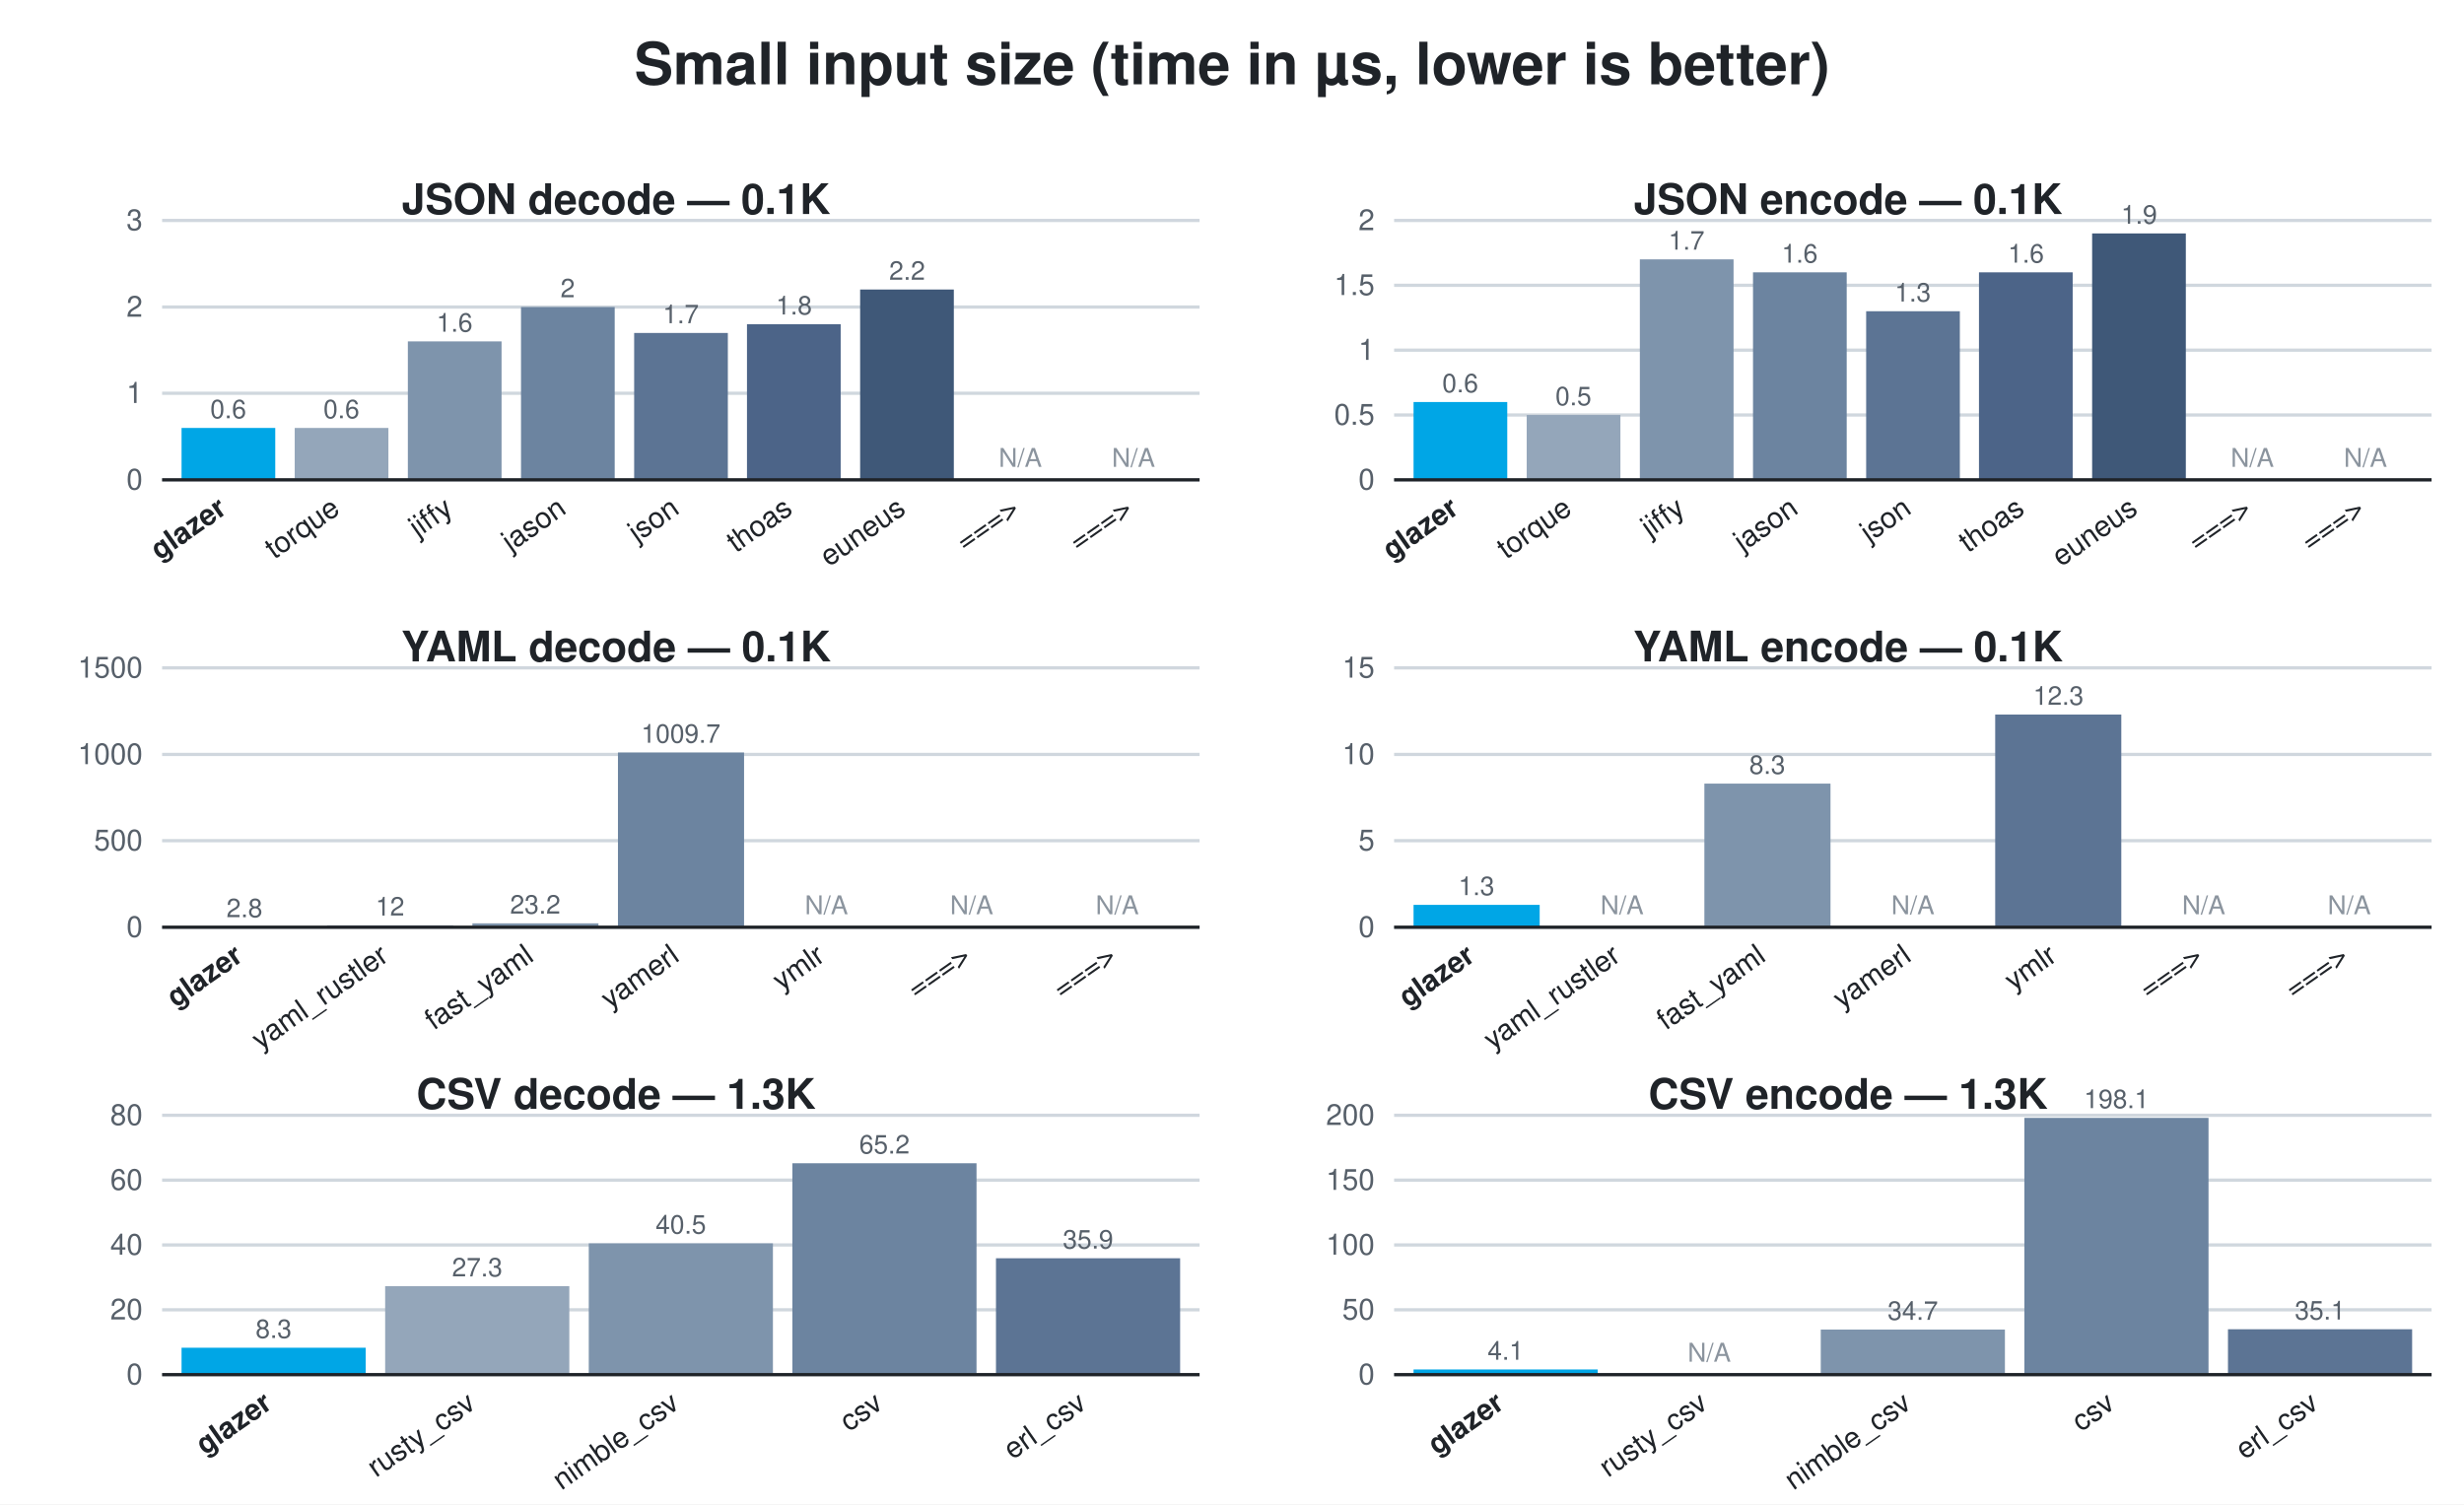
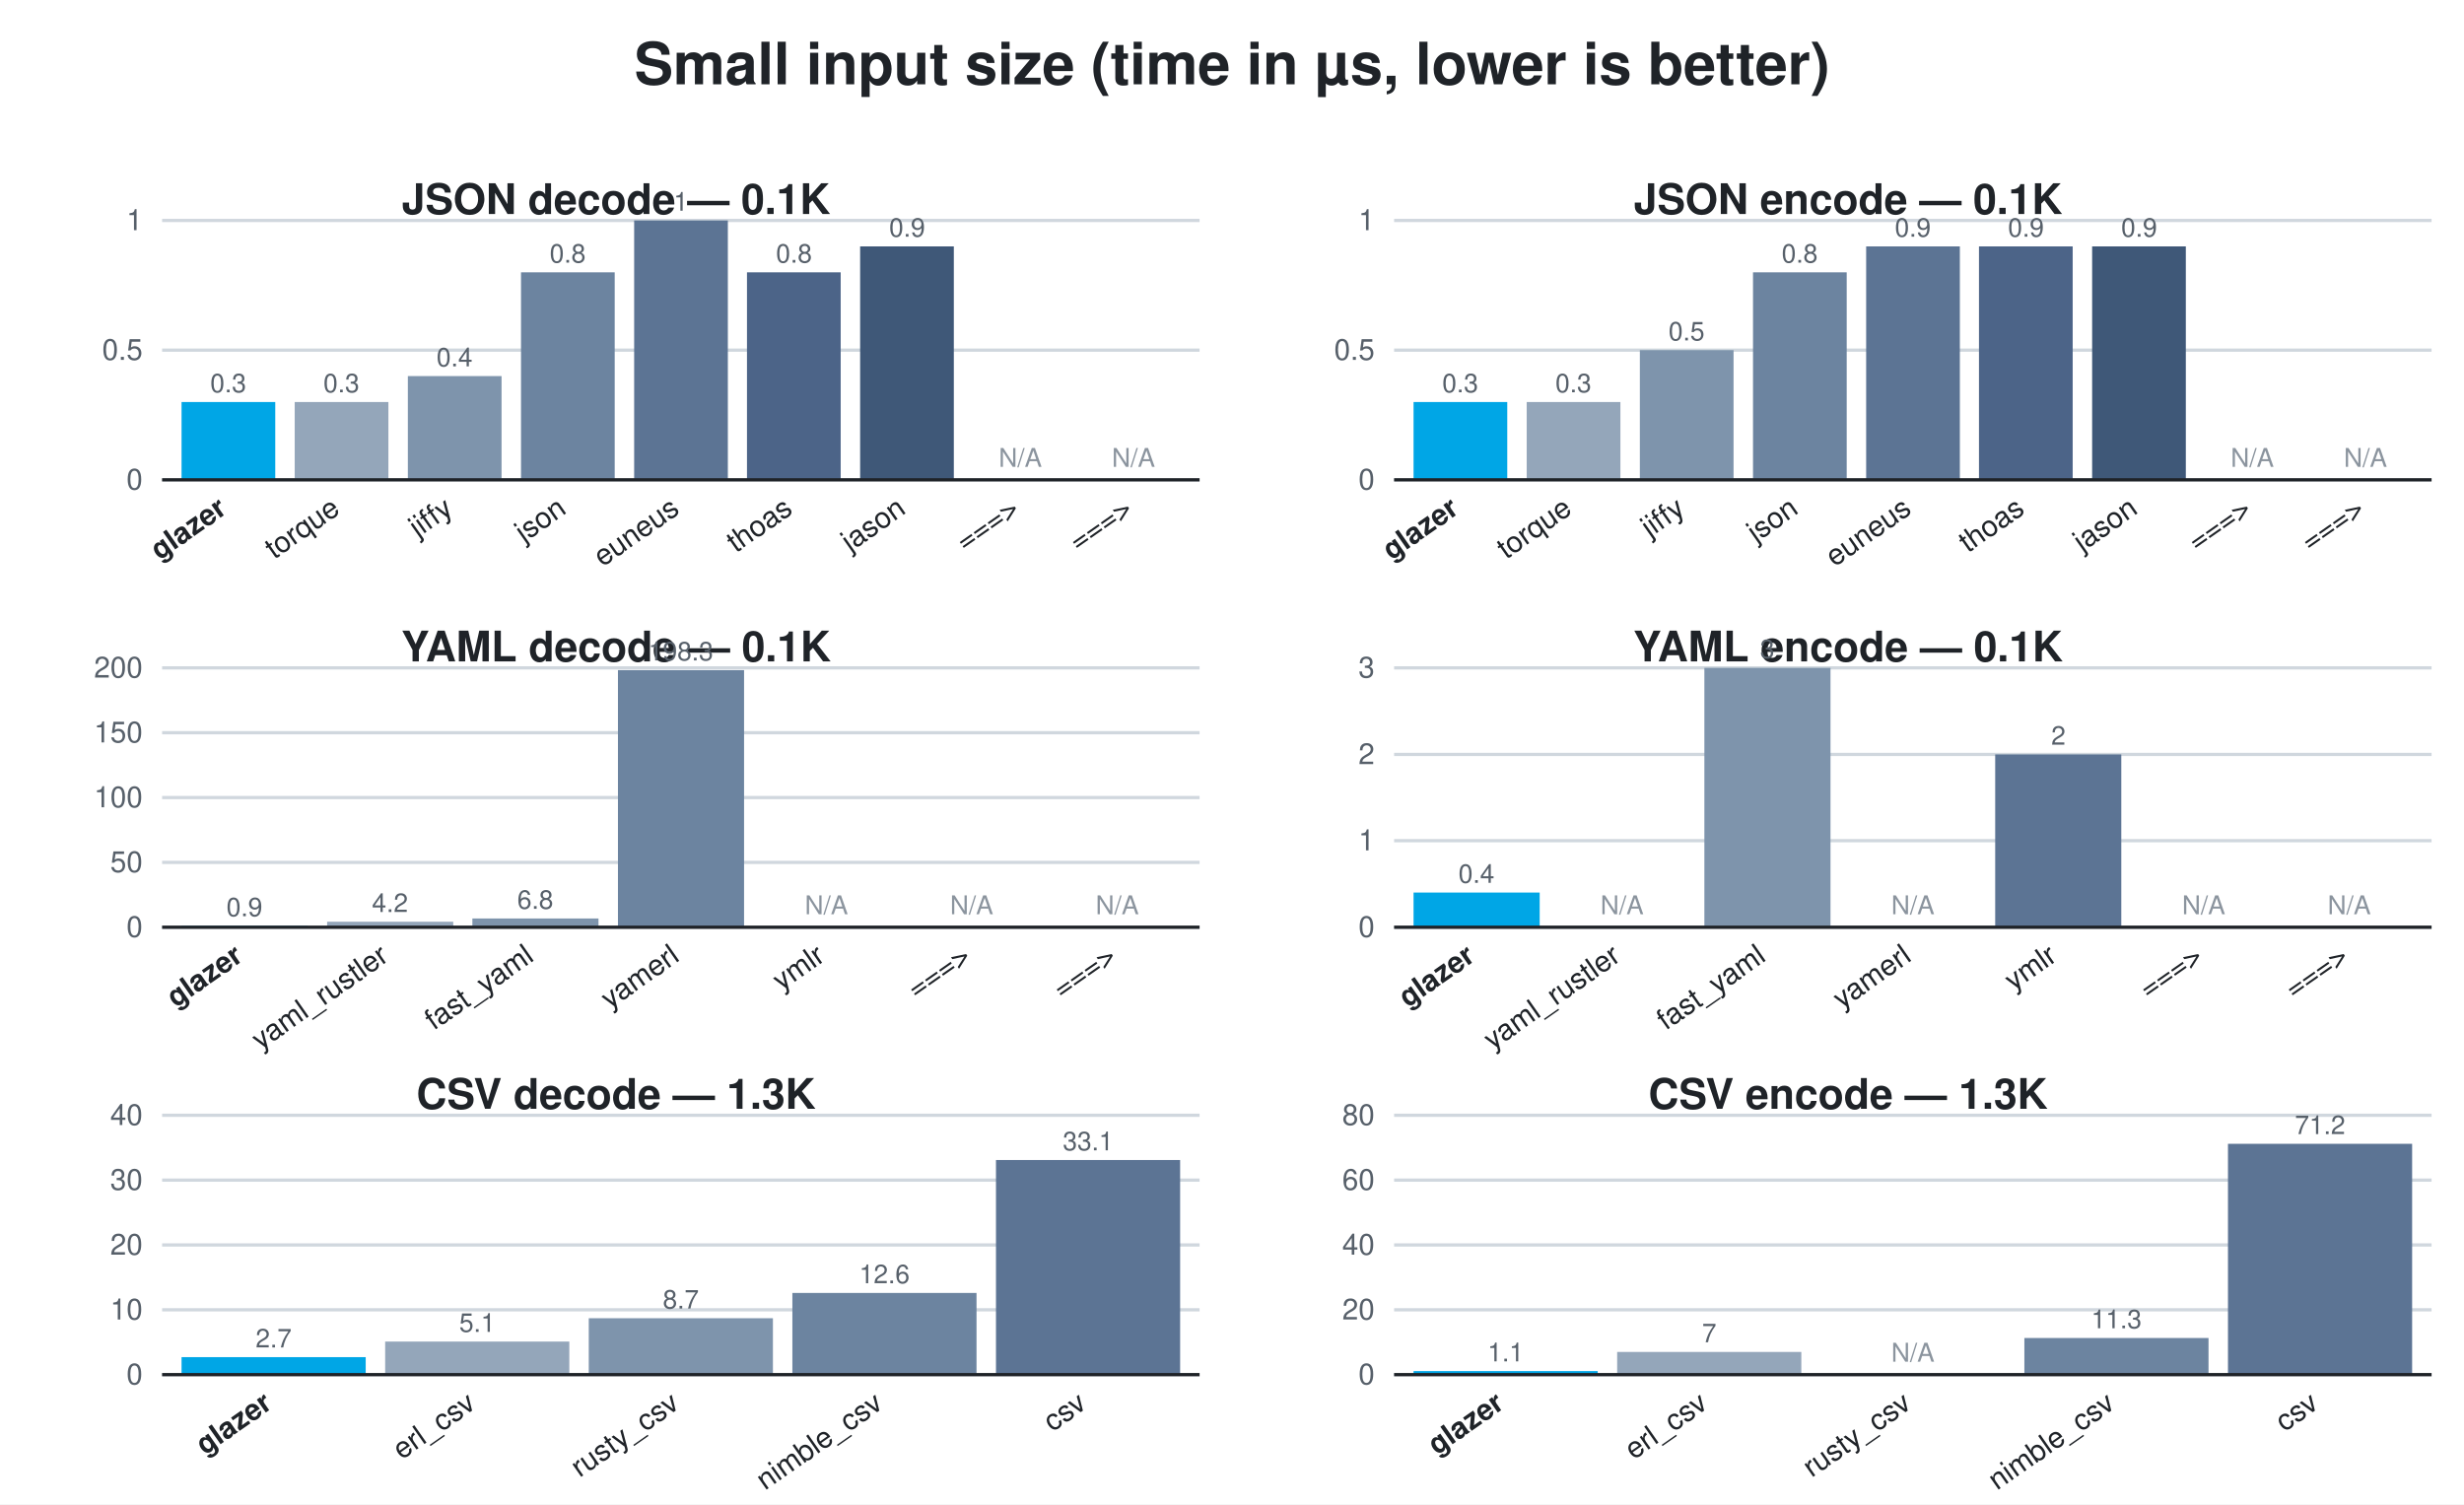
<svg xmlns="http://www.w3.org/2000/svg" width="760" height="464" viewBox="0 0 760 464" font-family="Helvetica, Arial, sans-serif">
  <style>
    .bg     { fill: #ffffff; }
    .fg     { fill: #1f2328; }
    .muted  { fill: #57606a; }
    .faint  { fill: #8b949e; }
    .grid   { stroke: #d0d7de; }
    .axis   { stroke: #1f2328; }
    .bar-0 { fill: #aab8c8; }
    .bar-1 { fill: #94a6ba; }
    .bar-2 { fill: #7e94ac; }
    .bar-3 { fill: #6c84a0; }
    .bar-4 { fill: #5c7494; }
    .bar-5 { fill: #4c6488; }
    .bar-6 { fill: #3f5878; }
    .bar-7 { fill: #344a68; }
    .bar-8 { fill: #2a3c58; }
    .bar-9 { fill: #1f2e48; }
    .bar-glazer { fill: #00a6e6; }
    @media (prefers-color-scheme: dark) {
      .bg     { fill: #0d1117; }
      .fg     { fill: #e6edf3; }
      .muted  { fill: #c9d1d9; }
      .faint  { fill: #8b949e; }
      .grid   { stroke: #30363d; }
      .axis   { stroke: #e6edf3; }
      .bar-0 { fill: #9aacc0; }
      .bar-1 { fill: #8398b0; }
      .bar-2 { fill: #6e84a0; }
      .bar-3 { fill: #5c7290; }
      .bar-4 { fill: #4c6080; }
      .bar-5 { fill: #3e5070; }
      .bar-6 { fill: #324060; }
      .bar-7 { fill: #283450; }
      .bar-8 { fill: #1f2840; }
      .bar-9 { fill: #161c30; }
      .bar-glazer { fill: #00b5fe; }
    }
  </style>
  <rect width="760" height="464" class="bg" />
  <text x="380.0" y="26" text-anchor="middle" font-size="18" font-weight="bold" class="fg">Small input size (time in µs, lower is better)</text>
  <text x="190.0" y="66.0" text-anchor="middle" font-size="13" font-weight="bold" class="fg">JSON decode — 0.1K</text>
  <line x1="50.0" y1="148.0" x2="370.0" y2="148.0" class="grid" stroke-width="1" />
  <text x="44.0" y="151.0" text-anchor="end" font-size="9" class="muted">0</text>
-   <line x1="50.0" y1="121.3" x2="370.0" y2="121.3" class="grid" stroke-width="1" />
-   <text x="44.0" y="124.3" text-anchor="end" font-size="9" class="muted">1</text>
-   <line x1="50.0" y1="94.7" x2="370.0" y2="94.7" class="grid" stroke-width="1" />
-   <text x="44.0" y="97.7" text-anchor="end" font-size="9" class="muted">2</text>
+   <line x1="50.0" y1="108.0" x2="370.0" y2="108.0" class="grid" stroke-width="1" />
+   <text x="44.0" y="111.0" text-anchor="end" font-size="9" class="muted">0.5</text>
  <line x1="50.0" y1="68.0" x2="370.0" y2="68.0" class="grid" stroke-width="1" />
-   <text x="44.0" y="71.0" text-anchor="end" font-size="9" class="muted">3</text>
-   <rect x="56.0" y="132.0" width="28.9" height="16.0" class="bar-glazer" />
-   <text x="70.4" y="129.0" text-anchor="middle" font-size="8" class="muted">0.6</text>
+   <text x="44.0" y="71.0" text-anchor="end" font-size="9" class="muted">1</text>
+   <rect x="56.0" y="124.0" width="28.9" height="24.0" class="bar-glazer" />
+   <text x="70.4" y="121.0" text-anchor="middle" font-size="8" class="muted">0.3</text>
  <text x="70.4" y="158.0" text-anchor="end" font-size="9" class="fg" font-weight="bold" transform="rotate(-35 70.4,158.0)">glazer</text>
-   <rect x="90.9" y="132.0" width="28.9" height="16.0" class="bar-1" />
-   <text x="105.3" y="129.0" text-anchor="middle" font-size="8" class="muted">0.6</text>
+   <rect x="90.9" y="124.0" width="28.9" height="24.0" class="bar-1" />
+   <text x="105.3" y="121.0" text-anchor="middle" font-size="8" class="muted">0.3</text>
  <text x="105.3" y="158.0" text-anchor="end" font-size="9" class="fg" transform="rotate(-35 105.3,158.0)">torque</text>
-   <rect x="125.8" y="105.3" width="28.9" height="42.7" class="bar-2" />
-   <text x="140.2" y="102.3" text-anchor="middle" font-size="8" class="muted">1.6</text>
+   <rect x="125.8" y="116.0" width="28.9" height="32.0" class="bar-2" />
+   <text x="140.2" y="113.0" text-anchor="middle" font-size="8" class="muted">0.4</text>
  <text x="140.2" y="158.0" text-anchor="end" font-size="9" class="fg" transform="rotate(-35 140.2,158.0)">jiffy</text>
-   <rect x="160.7" y="94.7" width="28.9" height="53.3" class="bar-3" />
-   <text x="175.1" y="91.7" text-anchor="middle" font-size="8" class="muted">2</text>
-   <text x="175.1" y="158.0" text-anchor="end" font-size="9" class="fg" transform="rotate(-35 175.1,158.0)">jason</text>
-   <rect x="195.6" y="102.7" width="28.9" height="45.3" class="bar-4" />
-   <text x="210.0" y="99.7" text-anchor="middle" font-size="8" class="muted">1.7</text>
-   <text x="210.0" y="158.0" text-anchor="end" font-size="9" class="fg" transform="rotate(-35 210.0,158.0)">json</text>
-   <rect x="230.4" y="100.0" width="28.9" height="48.0" class="bar-5" />
-   <text x="244.9" y="97.0" text-anchor="middle" font-size="8" class="muted">1.8</text>
+   <rect x="160.7" y="84.0" width="28.9" height="64.0" class="bar-3" />
+   <text x="175.1" y="81.0" text-anchor="middle" font-size="8" class="muted">0.8</text>
+   <text x="175.1" y="158.0" text-anchor="end" font-size="9" class="fg" transform="rotate(-35 175.1,158.0)">json</text>
+   <rect x="195.6" y="68.0" width="28.9" height="80.0" class="bar-4" />
+   <text x="210.0" y="65.0" text-anchor="middle" font-size="8" class="muted">1</text>
+   <text x="210.0" y="158.0" text-anchor="end" font-size="9" class="fg" transform="rotate(-35 210.0,158.0)">euneus</text>
+   <rect x="230.4" y="84.0" width="28.9" height="64.0" class="bar-5" />
+   <text x="244.9" y="81.0" text-anchor="middle" font-size="8" class="muted">0.8</text>
  <text x="244.9" y="158.0" text-anchor="end" font-size="9" class="fg" transform="rotate(-35 244.9,158.0)">thoas</text>
-   <rect x="265.3" y="89.3" width="28.9" height="58.7" class="bar-6" />
-   <text x="279.8" y="86.3" text-anchor="middle" font-size="8" class="muted">2.2</text>
-   <text x="279.8" y="158.0" text-anchor="end" font-size="9" class="fg" transform="rotate(-35 279.8,158.0)">euneus</text>
+   <rect x="265.3" y="76.0" width="28.9" height="72.0" class="bar-6" />
+   <text x="279.8" y="73.0" text-anchor="middle" font-size="8" class="muted">0.9</text>
+   <text x="279.8" y="158.0" text-anchor="end" font-size="9" class="fg" transform="rotate(-35 279.8,158.0)">jason</text>
  <text x="314.7" y="144.0" text-anchor="middle" font-size="8" class="faint">N/A</text>
  <text x="314.7" y="158.0" text-anchor="end" font-size="9" class="fg" transform="rotate(-35 314.7,158.0)">===&gt;</text>
  <text x="349.6" y="144.0" text-anchor="middle" font-size="8" class="faint">N/A</text>
  <text x="349.6" y="158.0" text-anchor="end" font-size="9" class="fg" transform="rotate(-35 349.6,158.0)">===&gt;</text>
  <line x1="50.0" y1="148.0" x2="370.0" y2="148.0" class="axis" stroke-width="1" />
  <text x="570.0" y="66.0" text-anchor="middle" font-size="13" font-weight="bold" class="fg">JSON encode — 0.1K</text>
  <line x1="430.0" y1="148.0" x2="750.0" y2="148.0" class="grid" stroke-width="1" />
  <text x="424.0" y="151.0" text-anchor="end" font-size="9" class="muted">0</text>
-   <line x1="430.0" y1="128.0" x2="750.0" y2="128.0" class="grid" stroke-width="1" />
-   <text x="424.0" y="131.0" text-anchor="end" font-size="9" class="muted">0.5</text>
  <line x1="430.0" y1="108.0" x2="750.0" y2="108.0" class="grid" stroke-width="1" />
-   <text x="424.0" y="111.0" text-anchor="end" font-size="9" class="muted">1</text>
-   <line x1="430.0" y1="88.0" x2="750.0" y2="88.0" class="grid" stroke-width="1" />
-   <text x="424.0" y="91.0" text-anchor="end" font-size="9" class="muted">1.5</text>
+   <text x="424.0" y="111.0" text-anchor="end" font-size="9" class="muted">0.5</text>
  <line x1="430.0" y1="68.0" x2="750.0" y2="68.0" class="grid" stroke-width="1" />
-   <text x="424.0" y="71.0" text-anchor="end" font-size="9" class="muted">2</text>
+   <text x="424.0" y="71.0" text-anchor="end" font-size="9" class="muted">1</text>
  <rect x="436.0" y="124.0" width="28.9" height="24.0" class="bar-glazer" />
-   <text x="450.4" y="121.0" text-anchor="middle" font-size="8" class="muted">0.6</text>
+   <text x="450.4" y="121.0" text-anchor="middle" font-size="8" class="muted">0.3</text>
  <text x="450.4" y="158.0" text-anchor="end" font-size="9" class="fg" font-weight="bold" transform="rotate(-35 450.4,158.0)">glazer</text>
-   <rect x="470.9" y="128.0" width="28.9" height="20.0" class="bar-1" />
-   <text x="485.3" y="125.0" text-anchor="middle" font-size="8" class="muted">0.5</text>
+   <rect x="470.9" y="124.0" width="28.9" height="24.0" class="bar-1" />
+   <text x="485.3" y="121.0" text-anchor="middle" font-size="8" class="muted">0.3</text>
  <text x="485.3" y="158.0" text-anchor="end" font-size="9" class="fg" transform="rotate(-35 485.3,158.0)">torque</text>
-   <rect x="505.8" y="80.0" width="28.9" height="68.0" class="bar-2" />
-   <text x="520.2" y="77.0" text-anchor="middle" font-size="8" class="muted">1.7</text>
+   <rect x="505.8" y="108.0" width="28.9" height="40.0" class="bar-2" />
+   <text x="520.2" y="105.0" text-anchor="middle" font-size="8" class="muted">0.5</text>
  <text x="520.2" y="158.0" text-anchor="end" font-size="9" class="fg" transform="rotate(-35 520.2,158.0)">jiffy</text>
  <rect x="540.7" y="84.0" width="28.9" height="64.0" class="bar-3" />
-   <text x="555.1" y="81.0" text-anchor="middle" font-size="8" class="muted">1.6</text>
-   <text x="555.1" y="158.0" text-anchor="end" font-size="9" class="fg" transform="rotate(-35 555.1,158.0)">jason</text>
-   <rect x="575.6" y="96.0" width="28.9" height="52.0" class="bar-4" />
-   <text x="590.0" y="93.0" text-anchor="middle" font-size="8" class="muted">1.3</text>
-   <text x="590.0" y="158.0" text-anchor="end" font-size="9" class="fg" transform="rotate(-35 590.0,158.0)">json</text>
-   <rect x="610.4" y="84.0" width="28.9" height="64.0" class="bar-5" />
-   <text x="624.9" y="81.0" text-anchor="middle" font-size="8" class="muted">1.6</text>
+   <text x="555.1" y="81.0" text-anchor="middle" font-size="8" class="muted">0.8</text>
+   <text x="555.1" y="158.0" text-anchor="end" font-size="9" class="fg" transform="rotate(-35 555.1,158.0)">json</text>
+   <rect x="575.6" y="76.0" width="28.9" height="72.0" class="bar-4" />
+   <text x="590.0" y="73.0" text-anchor="middle" font-size="8" class="muted">0.9</text>
+   <text x="590.0" y="158.0" text-anchor="end" font-size="9" class="fg" transform="rotate(-35 590.0,158.0)">euneus</text>
+   <rect x="610.4" y="76.0" width="28.9" height="72.0" class="bar-5" />
+   <text x="624.9" y="73.0" text-anchor="middle" font-size="8" class="muted">0.9</text>
  <text x="624.9" y="158.0" text-anchor="end" font-size="9" class="fg" transform="rotate(-35 624.9,158.0)">thoas</text>
-   <rect x="645.3" y="72.0" width="28.9" height="76.0" class="bar-6" />
-   <text x="659.8" y="69.0" text-anchor="middle" font-size="8" class="muted">1.9</text>
-   <text x="659.8" y="158.0" text-anchor="end" font-size="9" class="fg" transform="rotate(-35 659.8,158.0)">euneus</text>
+   <rect x="645.3" y="76.0" width="28.9" height="72.0" class="bar-6" />
+   <text x="659.8" y="73.0" text-anchor="middle" font-size="8" class="muted">0.9</text>
+   <text x="659.8" y="158.0" text-anchor="end" font-size="9" class="fg" transform="rotate(-35 659.8,158.0)">jason</text>
  <text x="694.7" y="144.0" text-anchor="middle" font-size="8" class="faint">N/A</text>
  <text x="694.7" y="158.0" text-anchor="end" font-size="9" class="fg" transform="rotate(-35 694.7,158.0)">===&gt;</text>
  <text x="729.6" y="144.0" text-anchor="middle" font-size="8" class="faint">N/A</text>
  <text x="729.6" y="158.0" text-anchor="end" font-size="9" class="fg" transform="rotate(-35 729.6,158.0)">===&gt;</text>
  <line x1="430.0" y1="148.0" x2="750.0" y2="148.0" class="axis" stroke-width="1" />
  <text x="190.0" y="204.0" text-anchor="middle" font-size="13" font-weight="bold" class="fg">YAML decode — 0.1K</text>
  <line x1="50.0" y1="286.0" x2="370.0" y2="286.0" class="grid" stroke-width="1" />
  <text x="44.0" y="289.0" text-anchor="end" font-size="9" class="muted">0</text>
-   <line x1="50.0" y1="259.3" x2="370.0" y2="259.3" class="grid" stroke-width="1" />
-   <text x="44.0" y="262.3" text-anchor="end" font-size="9" class="muted">500</text>
-   <line x1="50.0" y1="232.7" x2="370.0" y2="232.7" class="grid" stroke-width="1" />
-   <text x="44.0" y="235.7" text-anchor="end" font-size="9" class="muted">1000</text>
+   <line x1="50.0" y1="266.0" x2="370.0" y2="266.0" class="grid" stroke-width="1" />
+   <text x="44.0" y="269.0" text-anchor="end" font-size="9" class="muted">50</text>
+   <line x1="50.0" y1="246.0" x2="370.0" y2="246.0" class="grid" stroke-width="1" />
+   <text x="44.0" y="249.0" text-anchor="end" font-size="9" class="muted">100</text>
+   <line x1="50.0" y1="226.0" x2="370.0" y2="226.0" class="grid" stroke-width="1" />
+   <text x="44.0" y="229.0" text-anchor="end" font-size="9" class="muted">150</text>
  <line x1="50.0" y1="206.0" x2="370.0" y2="206.0" class="grid" stroke-width="1" />
-   <text x="44.0" y="209.0" text-anchor="end" font-size="9" class="muted">1500</text>
-   <rect x="56.0" y="285.9" width="38.9" height="0.1" class="bar-glazer" />
-   <text x="75.4" y="282.9" text-anchor="middle" font-size="8" class="muted">2.8</text>
+   <text x="44.0" y="209.0" text-anchor="end" font-size="9" class="muted">200</text>
+   <rect x="56.0" y="285.6" width="38.9" height="0.4" class="bar-glazer" />
+   <text x="75.4" y="282.6" text-anchor="middle" font-size="8" class="muted">0.9</text>
  <text x="75.4" y="296.0" text-anchor="end" font-size="9" class="fg" font-weight="bold" transform="rotate(-35 75.4,296.0)">glazer</text>
-   <rect x="100.9" y="285.4" width="38.9" height="0.6" class="bar-1" />
-   <text x="120.3" y="282.4" text-anchor="middle" font-size="8" class="muted">12</text>
+   <rect x="100.9" y="284.3" width="38.9" height="1.7" class="bar-1" />
+   <text x="120.3" y="281.3" text-anchor="middle" font-size="8" class="muted">4.2</text>
  <text x="120.3" y="296.0" text-anchor="end" font-size="9" class="fg" transform="rotate(-35 120.3,296.0)">yaml_rustler</text>
-   <rect x="145.7" y="284.8" width="38.9" height="1.2" class="bar-2" />
-   <text x="165.1" y="281.8" text-anchor="middle" font-size="8" class="muted">23.2</text>
+   <rect x="145.7" y="283.3" width="38.9" height="2.7" class="bar-2" />
+   <text x="165.1" y="280.3" text-anchor="middle" font-size="8" class="muted">6.8</text>
  <text x="165.1" y="296.0" text-anchor="end" font-size="9" class="fg" transform="rotate(-35 165.1,296.0)">fast_yaml</text>
-   <rect x="190.6" y="232.1" width="38.9" height="53.9" class="bar-3" />
-   <text x="210.0" y="229.1" text-anchor="middle" font-size="8" class="muted">1009.7</text>
+   <rect x="190.6" y="206.7" width="38.9" height="79.3" class="bar-3" />
+   <text x="210.0" y="203.7" text-anchor="middle" font-size="8" class="muted">198.3</text>
  <text x="210.0" y="296.0" text-anchor="end" font-size="9" class="fg" transform="rotate(-35 210.0,296.0)">yamerl</text>
  <text x="254.9" y="282.0" text-anchor="middle" font-size="8" class="faint">N/A</text>
  <text x="254.9" y="296.0" text-anchor="end" font-size="9" class="fg" transform="rotate(-35 254.9,296.0)">ymlr</text>
  <text x="299.7" y="282.0" text-anchor="middle" font-size="8" class="faint">N/A</text>
  <text x="299.7" y="296.0" text-anchor="end" font-size="9" class="fg" transform="rotate(-35 299.7,296.0)">===&gt;</text>
  <text x="344.6" y="282.0" text-anchor="middle" font-size="8" class="faint">N/A</text>
  <text x="344.6" y="296.0" text-anchor="end" font-size="9" class="fg" transform="rotate(-35 344.6,296.0)">===&gt;</text>
  <line x1="50.0" y1="286.0" x2="370.0" y2="286.0" class="axis" stroke-width="1" />
  <text x="570.0" y="204.0" text-anchor="middle" font-size="13" font-weight="bold" class="fg">YAML encode — 0.1K</text>
  <line x1="430.0" y1="286.0" x2="750.0" y2="286.0" class="grid" stroke-width="1" />
  <text x="424.0" y="289.0" text-anchor="end" font-size="9" class="muted">0</text>
  <line x1="430.0" y1="259.3" x2="750.0" y2="259.3" class="grid" stroke-width="1" />
-   <text x="424.0" y="262.3" text-anchor="end" font-size="9" class="muted">5</text>
+   <text x="424.0" y="262.3" text-anchor="end" font-size="9" class="muted">1</text>
  <line x1="430.0" y1="232.7" x2="750.0" y2="232.7" class="grid" stroke-width="1" />
-   <text x="424.0" y="235.7" text-anchor="end" font-size="9" class="muted">10</text>
+   <text x="424.0" y="235.7" text-anchor="end" font-size="9" class="muted">2</text>
  <line x1="430.0" y1="206.0" x2="750.0" y2="206.0" class="grid" stroke-width="1" />
-   <text x="424.0" y="209.0" text-anchor="end" font-size="9" class="muted">15</text>
-   <rect x="436.0" y="279.1" width="38.9" height="6.9" class="bar-glazer" />
-   <text x="455.4" y="276.1" text-anchor="middle" font-size="8" class="muted">1.3</text>
+   <text x="424.0" y="209.0" text-anchor="end" font-size="9" class="muted">3</text>
+   <rect x="436.0" y="275.3" width="38.9" height="10.7" class="bar-glazer" />
+   <text x="455.4" y="272.3" text-anchor="middle" font-size="8" class="muted">0.4</text>
  <text x="455.4" y="296.0" text-anchor="end" font-size="9" class="fg" font-weight="bold" transform="rotate(-35 455.4,296.0)">glazer</text>
  <text x="500.3" y="282.0" text-anchor="middle" font-size="8" class="faint">N/A</text>
  <text x="500.3" y="296.0" text-anchor="end" font-size="9" class="fg" transform="rotate(-35 500.3,296.0)">yaml_rustler</text>
-   <rect x="525.7" y="241.7" width="38.9" height="44.3" class="bar-2" />
-   <text x="545.1" y="238.7" text-anchor="middle" font-size="8" class="muted">8.3</text>
+   <rect x="525.7" y="206.0" width="38.9" height="80.0" class="bar-2" />
+   <text x="545.1" y="203.0" text-anchor="middle" font-size="8" class="muted">3</text>
  <text x="545.1" y="296.0" text-anchor="end" font-size="9" class="fg" transform="rotate(-35 545.1,296.0)">fast_yaml</text>
  <text x="590.0" y="282.0" text-anchor="middle" font-size="8" class="faint">N/A</text>
  <text x="590.0" y="296.0" text-anchor="end" font-size="9" class="fg" transform="rotate(-35 590.0,296.0)">yamerl</text>
-   <rect x="615.4" y="220.4" width="38.9" height="65.6" class="bar-4" />
-   <text x="634.9" y="217.4" text-anchor="middle" font-size="8" class="muted">12.3</text>
+   <rect x="615.4" y="232.7" width="38.9" height="53.3" class="bar-4" />
+   <text x="634.9" y="229.7" text-anchor="middle" font-size="8" class="muted">2</text>
  <text x="634.9" y="296.0" text-anchor="end" font-size="9" class="fg" transform="rotate(-35 634.9,296.0)">ymlr</text>
  <text x="679.7" y="282.0" text-anchor="middle" font-size="8" class="faint">N/A</text>
  <text x="679.7" y="296.0" text-anchor="end" font-size="9" class="fg" transform="rotate(-35 679.7,296.0)">===&gt;</text>
  <text x="724.6" y="282.0" text-anchor="middle" font-size="8" class="faint">N/A</text>
  <text x="724.6" y="296.0" text-anchor="end" font-size="9" class="fg" transform="rotate(-35 724.6,296.0)">===&gt;</text>
  <line x1="430.0" y1="286.0" x2="750.0" y2="286.0" class="axis" stroke-width="1" />
  <text x="190.0" y="342.0" text-anchor="middle" font-size="13" font-weight="bold" class="fg">CSV decode — 1.3K</text>
  <line x1="50.0" y1="424.0" x2="370.0" y2="424.0" class="grid" stroke-width="1" />
  <text x="44.0" y="427.0" text-anchor="end" font-size="9" class="muted">0</text>
  <line x1="50.0" y1="404.0" x2="370.0" y2="404.0" class="grid" stroke-width="1" />
-   <text x="44.0" y="407.0" text-anchor="end" font-size="9" class="muted">20</text>
+   <text x="44.0" y="407.0" text-anchor="end" font-size="9" class="muted">10</text>
  <line x1="50.0" y1="384.0" x2="370.0" y2="384.0" class="grid" stroke-width="1" />
-   <text x="44.0" y="387.0" text-anchor="end" font-size="9" class="muted">40</text>
+   <text x="44.0" y="387.0" text-anchor="end" font-size="9" class="muted">20</text>
  <line x1="50.0" y1="364.0" x2="370.0" y2="364.0" class="grid" stroke-width="1" />
-   <text x="44.0" y="367.0" text-anchor="end" font-size="9" class="muted">60</text>
+   <text x="44.0" y="367.0" text-anchor="end" font-size="9" class="muted">30</text>
  <line x1="50.0" y1="344.0" x2="370.0" y2="344.0" class="grid" stroke-width="1" />
-   <text x="44.0" y="347.0" text-anchor="end" font-size="9" class="muted">80</text>
-   <rect x="56.0" y="415.7" width="56.8" height="8.3" class="bar-glazer" />
-   <text x="84.4" y="412.7" text-anchor="middle" font-size="8" class="muted">8.3</text>
+   <text x="44.0" y="347.0" text-anchor="end" font-size="9" class="muted">40</text>
+   <rect x="56.0" y="418.6" width="56.8" height="5.4" class="bar-glazer" />
+   <text x="84.4" y="415.6" text-anchor="middle" font-size="8" class="muted">2.7</text>
  <text x="84.4" y="434.0" text-anchor="end" font-size="9" class="fg" font-weight="bold" transform="rotate(-35 84.4,434.0)">glazer</text>
-   <rect x="118.8" y="396.7" width="56.8" height="27.3" class="bar-1" />
-   <text x="147.2" y="393.7" text-anchor="middle" font-size="8" class="muted">27.3</text>
-   <text x="147.2" y="434.0" text-anchor="end" font-size="9" class="fg" transform="rotate(-35 147.2,434.0)">rusty_csv</text>
-   <rect x="181.6" y="383.5" width="56.8" height="40.5" class="bar-2" />
-   <text x="210.0" y="380.5" text-anchor="middle" font-size="8" class="muted">40.5</text>
-   <text x="210.0" y="434.0" text-anchor="end" font-size="9" class="fg" transform="rotate(-35 210.0,434.0)">nimble_csv</text>
-   <rect x="244.4" y="358.8" width="56.8" height="65.2" class="bar-3" />
-   <text x="272.8" y="355.8" text-anchor="middle" font-size="8" class="muted">65.2</text>
-   <text x="272.8" y="434.0" text-anchor="end" font-size="9" class="fg" transform="rotate(-35 272.8,434.0)">csv</text>
-   <rect x="307.2" y="388.1" width="56.8" height="35.9" class="bar-4" />
-   <text x="335.6" y="385.1" text-anchor="middle" font-size="8" class="muted">35.9</text>
-   <text x="335.6" y="434.0" text-anchor="end" font-size="9" class="fg" transform="rotate(-35 335.6,434.0)">erl_csv</text>
+   <rect x="118.8" y="413.8" width="56.8" height="10.2" class="bar-1" />
+   <text x="147.2" y="410.8" text-anchor="middle" font-size="8" class="muted">5.1</text>
+   <text x="147.2" y="434.0" text-anchor="end" font-size="9" class="fg" transform="rotate(-35 147.2,434.0)">erl_csv</text>
+   <rect x="181.6" y="406.6" width="56.8" height="17.4" class="bar-2" />
+   <text x="210.0" y="403.6" text-anchor="middle" font-size="8" class="muted">8.7</text>
+   <text x="210.0" y="434.0" text-anchor="end" font-size="9" class="fg" transform="rotate(-35 210.0,434.0)">rusty_csv</text>
+   <rect x="244.4" y="398.8" width="56.8" height="25.2" class="bar-3" />
+   <text x="272.8" y="395.8" text-anchor="middle" font-size="8" class="muted">12.6</text>
+   <text x="272.8" y="434.0" text-anchor="end" font-size="9" class="fg" transform="rotate(-35 272.8,434.0)">nimble_csv</text>
+   <rect x="307.2" y="357.8" width="56.8" height="66.2" class="bar-4" />
+   <text x="335.6" y="354.8" text-anchor="middle" font-size="8" class="muted">33.1</text>
+   <text x="335.6" y="434.0" text-anchor="end" font-size="9" class="fg" transform="rotate(-35 335.6,434.0)">csv</text>
  <line x1="50.0" y1="424.0" x2="370.0" y2="424.0" class="axis" stroke-width="1" />
  <text x="570.0" y="342.0" text-anchor="middle" font-size="13" font-weight="bold" class="fg">CSV encode — 1.3K</text>
  <line x1="430.0" y1="424.0" x2="750.0" y2="424.0" class="grid" stroke-width="1" />
  <text x="424.0" y="427.0" text-anchor="end" font-size="9" class="muted">0</text>
  <line x1="430.0" y1="404.0" x2="750.0" y2="404.0" class="grid" stroke-width="1" />
-   <text x="424.0" y="407.0" text-anchor="end" font-size="9" class="muted">50</text>
+   <text x="424.0" y="407.0" text-anchor="end" font-size="9" class="muted">20</text>
  <line x1="430.0" y1="384.0" x2="750.0" y2="384.0" class="grid" stroke-width="1" />
-   <text x="424.0" y="387.0" text-anchor="end" font-size="9" class="muted">100</text>
+   <text x="424.0" y="387.0" text-anchor="end" font-size="9" class="muted">40</text>
  <line x1="430.0" y1="364.0" x2="750.0" y2="364.0" class="grid" stroke-width="1" />
-   <text x="424.0" y="367.0" text-anchor="end" font-size="9" class="muted">150</text>
+   <text x="424.0" y="367.0" text-anchor="end" font-size="9" class="muted">60</text>
  <line x1="430.0" y1="344.0" x2="750.0" y2="344.0" class="grid" stroke-width="1" />
-   <text x="424.0" y="347.0" text-anchor="end" font-size="9" class="muted">200</text>
-   <rect x="436.0" y="422.4" width="56.8" height="1.6" class="bar-glazer" />
-   <text x="464.4" y="419.4" text-anchor="middle" font-size="8" class="muted">4.1</text>
+   <text x="424.0" y="347.0" text-anchor="end" font-size="9" class="muted">80</text>
+   <rect x="436.0" y="422.9" width="56.8" height="1.1" class="bar-glazer" />
+   <text x="464.4" y="419.9" text-anchor="middle" font-size="8" class="muted">1.1</text>
  <text x="464.4" y="434.0" text-anchor="end" font-size="9" class="fg" font-weight="bold" transform="rotate(-35 464.4,434.0)">glazer</text>
-   <text x="527.2" y="420.0" text-anchor="middle" font-size="8" class="faint">N/A</text>
-   <text x="527.2" y="434.0" text-anchor="end" font-size="9" class="fg" transform="rotate(-35 527.2,434.0)">rusty_csv</text>
-   <rect x="561.6" y="410.1" width="56.8" height="13.9" class="bar-2" />
-   <text x="590.0" y="407.1" text-anchor="middle" font-size="8" class="muted">34.7</text>
-   <text x="590.0" y="434.0" text-anchor="end" font-size="9" class="fg" transform="rotate(-35 590.0,434.0)">nimble_csv</text>
-   <rect x="624.4" y="344.8" width="56.8" height="79.2" class="bar-3" />
-   <text x="652.8" y="341.8" text-anchor="middle" font-size="8" class="muted">198.1</text>
-   <text x="652.8" y="434.0" text-anchor="end" font-size="9" class="fg" transform="rotate(-35 652.8,434.0)">csv</text>
-   <rect x="687.2" y="410.0" width="56.8" height="14.0" class="bar-4" />
-   <text x="715.6" y="407.0" text-anchor="middle" font-size="8" class="muted">35.1</text>
-   <text x="715.6" y="434.0" text-anchor="end" font-size="9" class="fg" transform="rotate(-35 715.6,434.0)">erl_csv</text>
+   <rect x="498.8" y="417.0" width="56.8" height="7.0" class="bar-1" />
+   <text x="527.2" y="414.0" text-anchor="middle" font-size="8" class="muted">7</text>
+   <text x="527.2" y="434.0" text-anchor="end" font-size="9" class="fg" transform="rotate(-35 527.2,434.0)">erl_csv</text>
+   <text x="590.0" y="420.0" text-anchor="middle" font-size="8" class="faint">N/A</text>
+   <text x="590.0" y="434.0" text-anchor="end" font-size="9" class="fg" transform="rotate(-35 590.0,434.0)">rusty_csv</text>
+   <rect x="624.4" y="412.7" width="56.8" height="11.3" class="bar-3" />
+   <text x="652.8" y="409.7" text-anchor="middle" font-size="8" class="muted">11.3</text>
+   <text x="652.8" y="434.0" text-anchor="end" font-size="9" class="fg" transform="rotate(-35 652.8,434.0)">nimble_csv</text>
+   <rect x="687.2" y="352.8" width="56.8" height="71.2" class="bar-4" />
+   <text x="715.6" y="349.8" text-anchor="middle" font-size="8" class="muted">71.2</text>
+   <text x="715.6" y="434.0" text-anchor="end" font-size="9" class="fg" transform="rotate(-35 715.6,434.0)">csv</text>
  <line x1="430.0" y1="424.0" x2="750.0" y2="424.0" class="axis" stroke-width="1" />
</svg>
